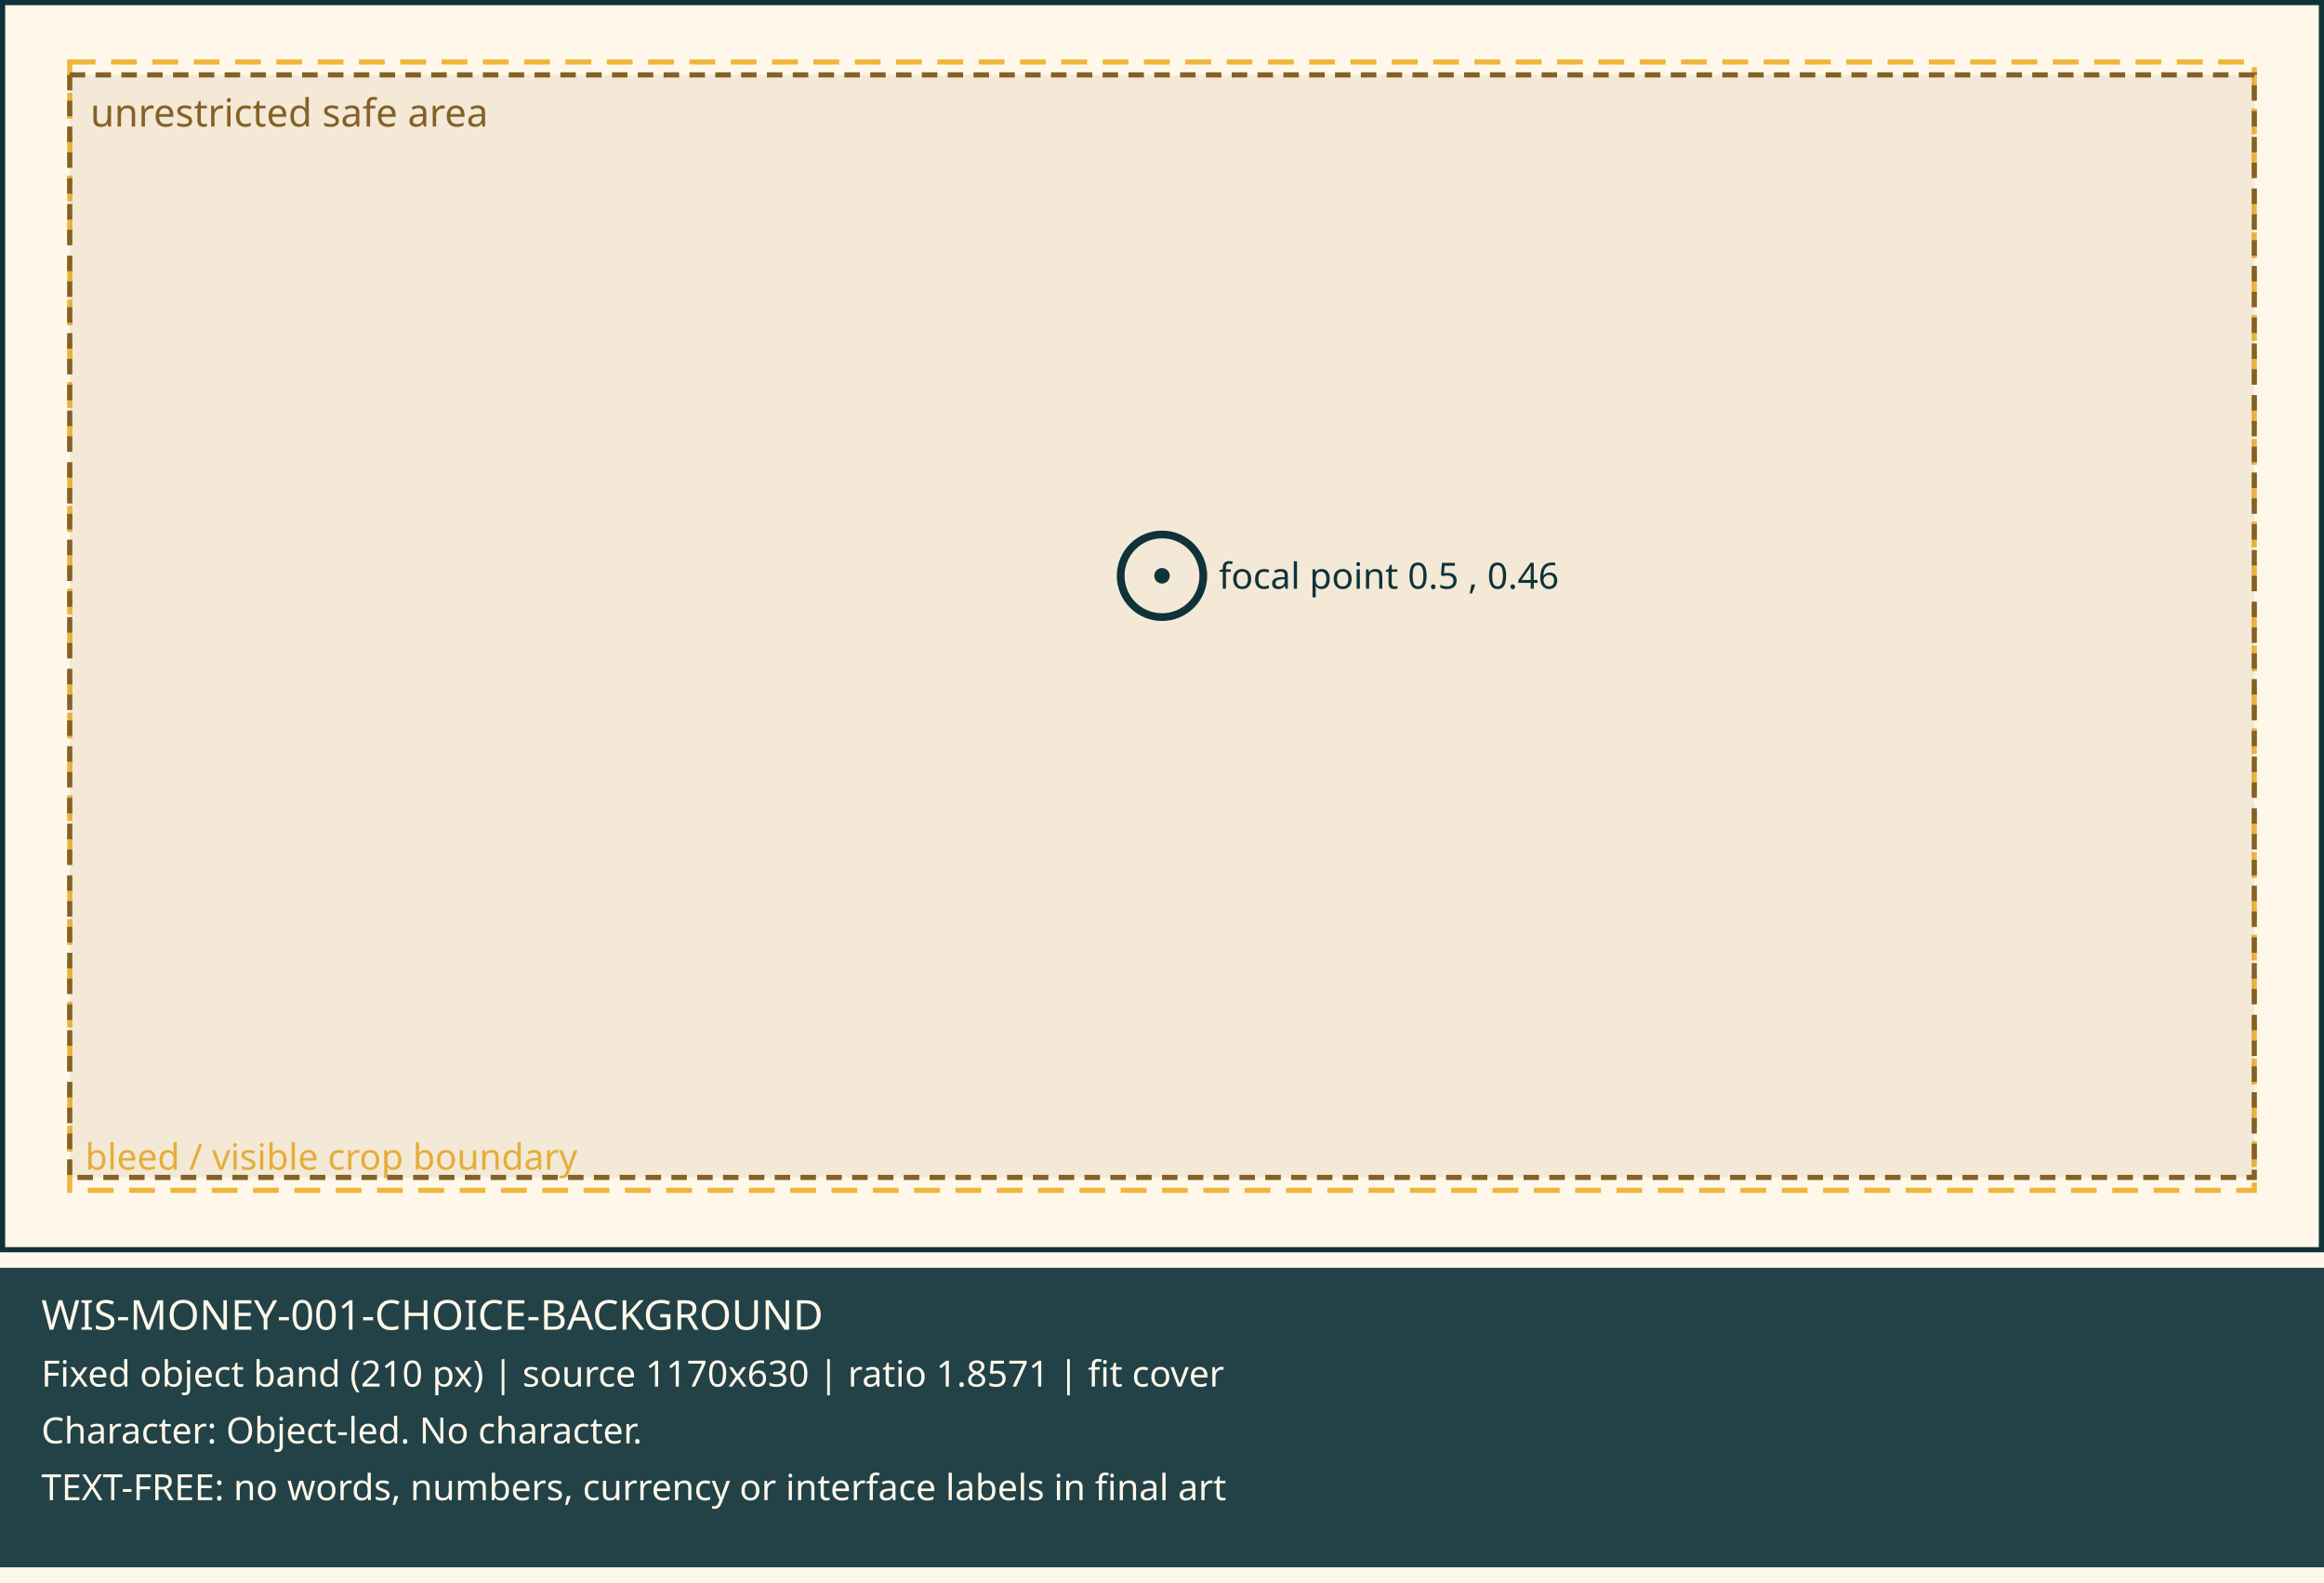
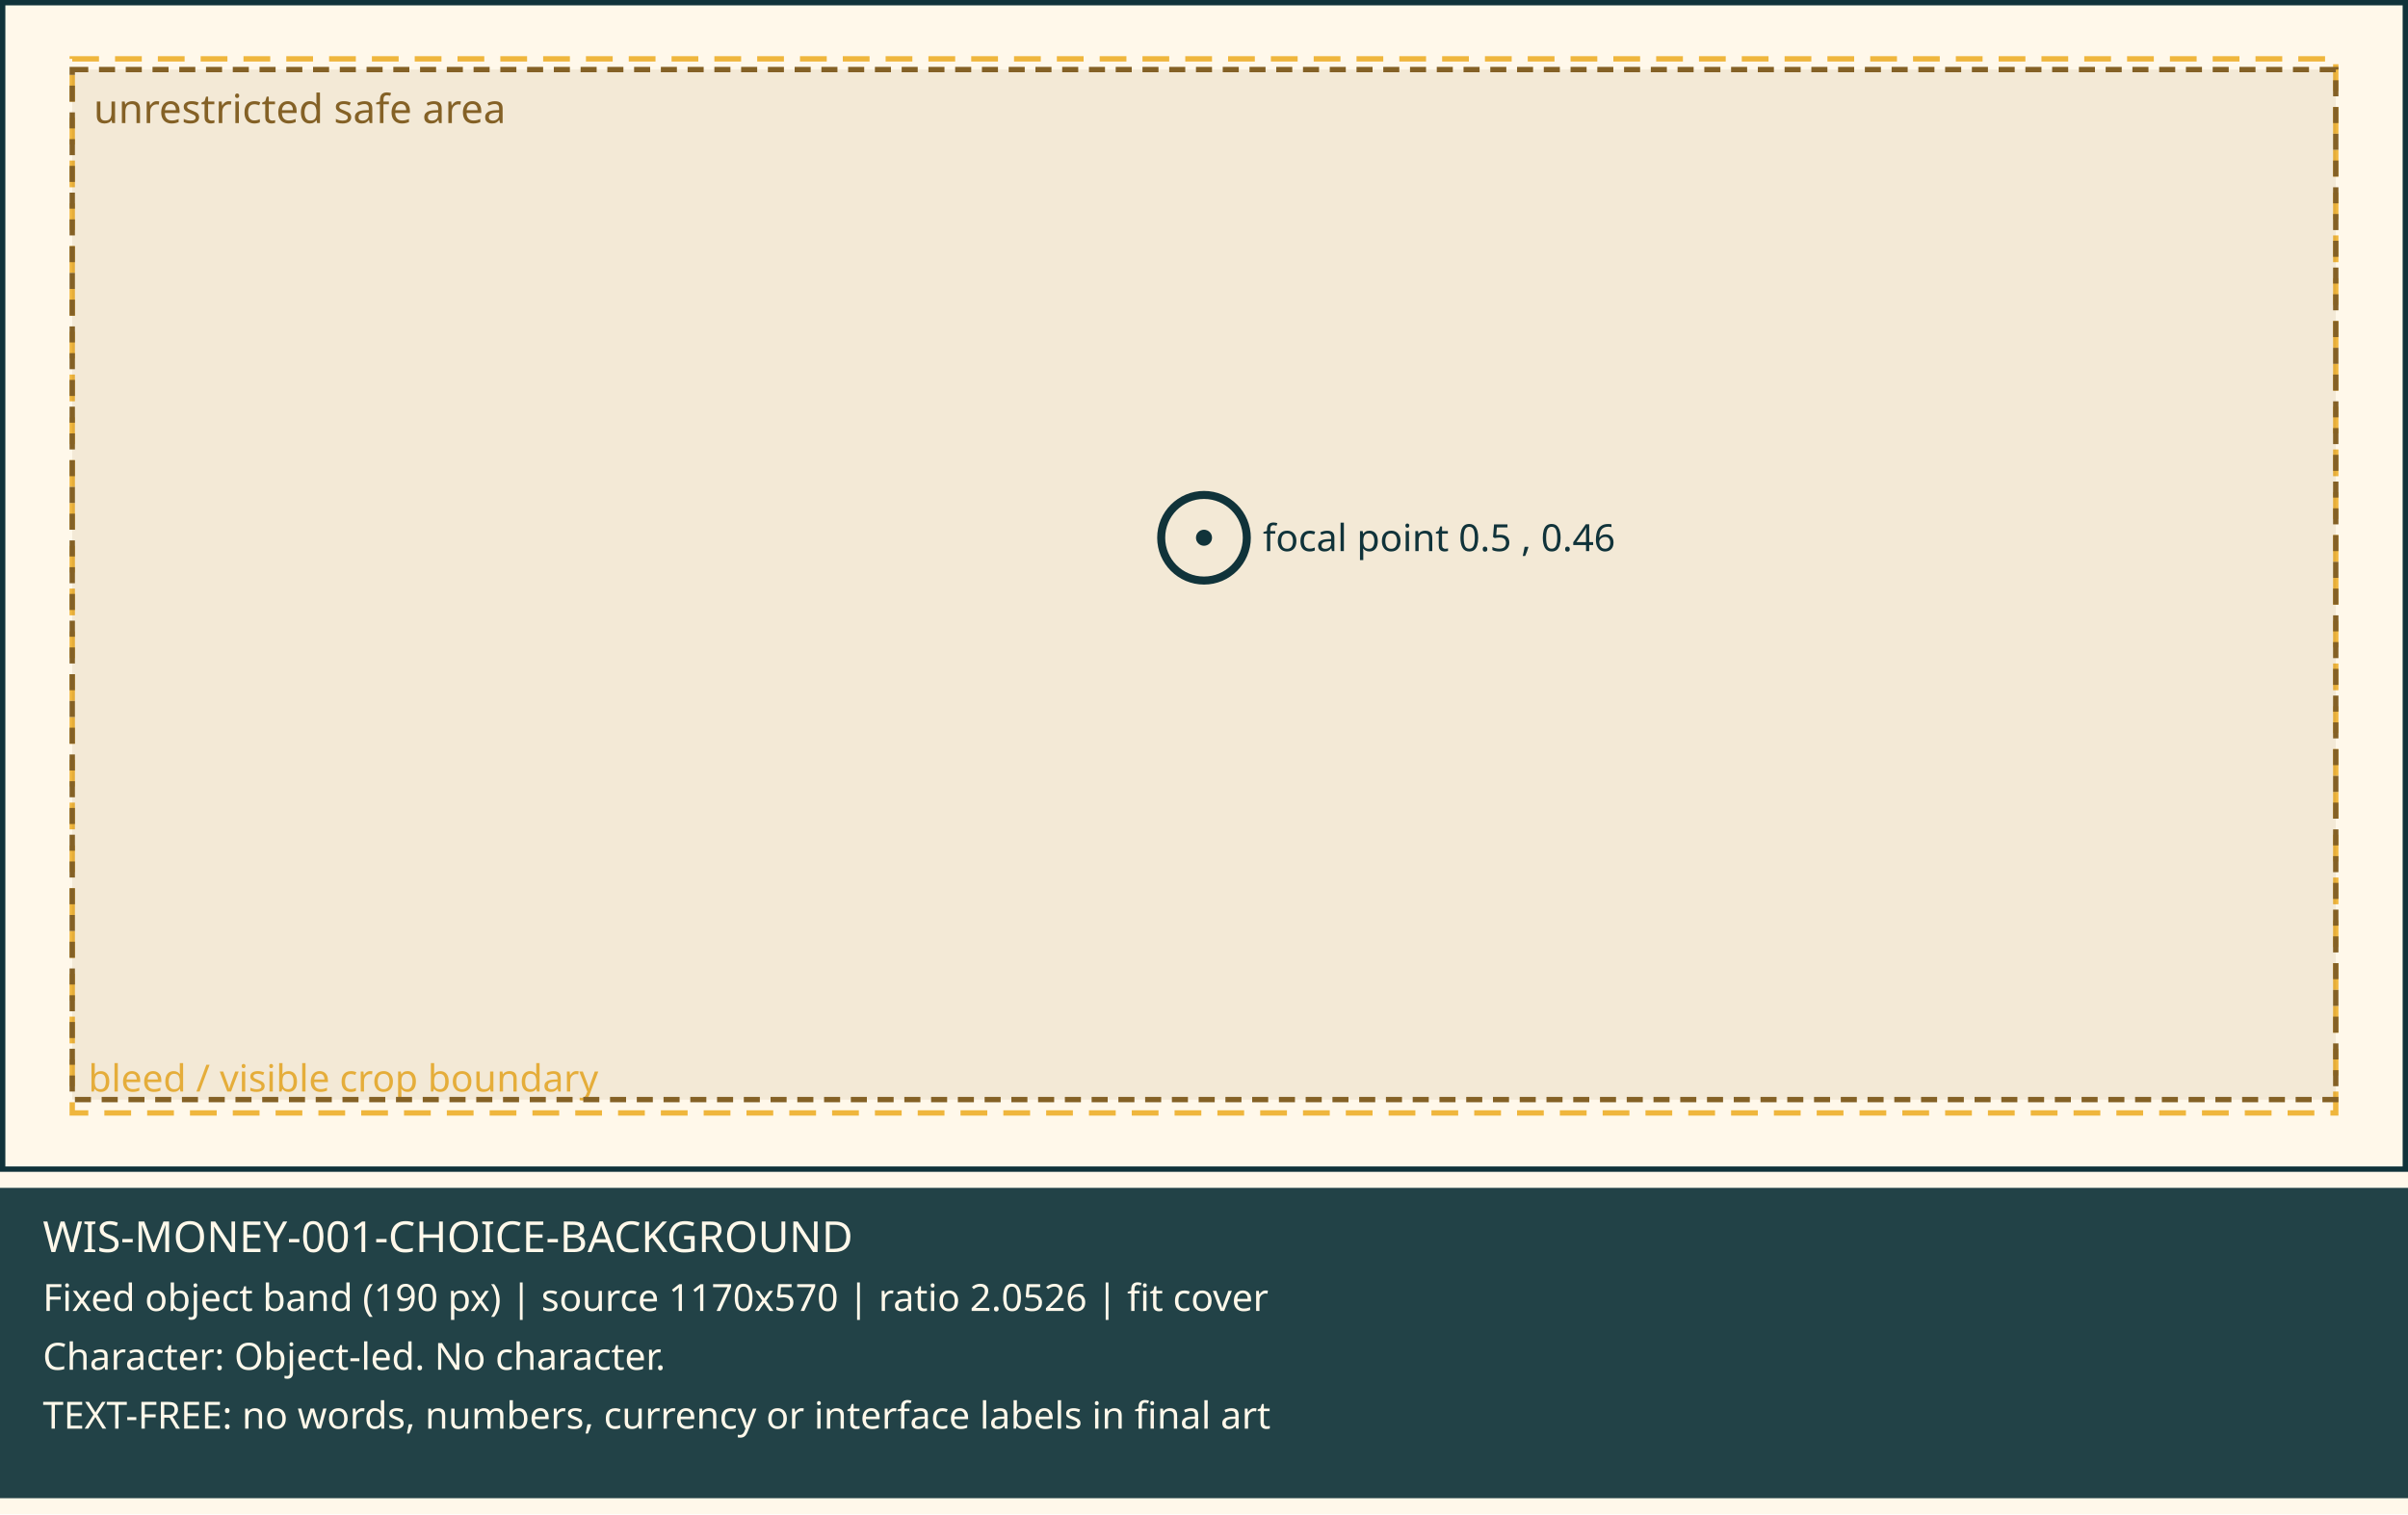
- <svg xmlns="http://www.w3.org/2000/svg" width="900" height="613" viewBox="0 0 900 613">
-   <rect width="900" height="613" fill="#FFF8EA" />
-   <rect x="1" y="1" width="898" height="483" fill="none" stroke="#10333A" stroke-width="2" />
-   <rect x="27" y="24" width="846" height="437" fill="none" stroke="#EFB63D" stroke-width="2" stroke-dasharray="10 6" />
-   <text x="33" y="453" font-family="sans-serif" font-size="14" fill="#EFB63D">bleed / visible crop boundary</text>
-   <rect x="27" y="29" width="846" height="427" fill="#846126" fill-opacity="0.10" stroke="#846126" stroke-width="2" stroke-dasharray="6 4" />
-   <text x="35" y="49" font-family="sans-serif" font-size="15" fill="#846126">unrestricted safe area</text>
-   <circle cx="450" cy="223" r="16" fill="none" stroke="#10333A" stroke-width="3" />
-   <circle cx="450" cy="223" r="3" fill="#10333A" />
-   <text x="472" y="228" font-family="sans-serif" font-size="14" fill="#10333A">focal point 0.5 , 0.46</text>
-   <rect x="0" y="491" width="900" height="116" fill="#10333A" fill-opacity="0.92" />
-   <text x="16" y="515" font-family="sans-serif" font-size="16" fill="#FFF8EA">WIS-MONEY-001-CHOICE-BACKGROUND</text>
-   <text x="16" y="537" font-family="sans-serif" font-size="14" fill="#FFF8EA">Fixed object band (210 px)  |  source 1170x630  |  ratio 1.8571  |  fit cover</text>
-   <text x="16" y="559" font-family="sans-serif" font-size="14" fill="#FFF8EA">Character: Object-led. No character.</text>
-   <text x="16" y="581" font-family="sans-serif" font-size="14" fill="#FFF8EA">TEXT-FREE: no words, numbers, currency or interface labels in final art</text>
+ <svg xmlns="http://www.w3.org/2000/svg" width="900" height="566" viewBox="0 0 900 566">
+   <rect width="900" height="566" fill="#FFF8EA" />
+   <rect x="1" y="1" width="898" height="436" fill="none" stroke="#10333A" stroke-width="2" />
+   <rect x="27" y="22" width="846" height="394" fill="none" stroke="#EFB63D" stroke-width="2" stroke-dasharray="10 6" />
+   <text x="33" y="408" font-family="sans-serif" font-size="14" fill="#EFB63D">bleed / visible crop boundary</text>
+   <rect x="27" y="26" width="846" height="385" fill="#846126" fill-opacity="0.10" stroke="#846126" stroke-width="2" stroke-dasharray="6 4" />
+   <text x="35" y="46" font-family="sans-serif" font-size="15" fill="#846126">unrestricted safe area</text>
+   <circle cx="450" cy="201" r="16" fill="none" stroke="#10333A" stroke-width="3" />
+   <circle cx="450" cy="201" r="3" fill="#10333A" />
+   <text x="472" y="206" font-family="sans-serif" font-size="14" fill="#10333A">focal point 0.5 , 0.46</text>
+   <rect x="0" y="444" width="900" height="116" fill="#10333A" fill-opacity="0.92" />
+   <text x="16" y="468" font-family="sans-serif" font-size="16" fill="#FFF8EA">WIS-MONEY-001-CHOICE-BACKGROUND</text>
+   <text x="16" y="490" font-family="sans-serif" font-size="14" fill="#FFF8EA">Fixed object band (190 px)  |  source 1170x570  |  ratio 2.0526  |  fit cover</text>
+   <text x="16" y="512" font-family="sans-serif" font-size="14" fill="#FFF8EA">Character: Object-led. No character.</text>
+   <text x="16" y="534" font-family="sans-serif" font-size="14" fill="#FFF8EA">TEXT-FREE: no words, numbers, currency or interface labels in final art</text>
</svg>
